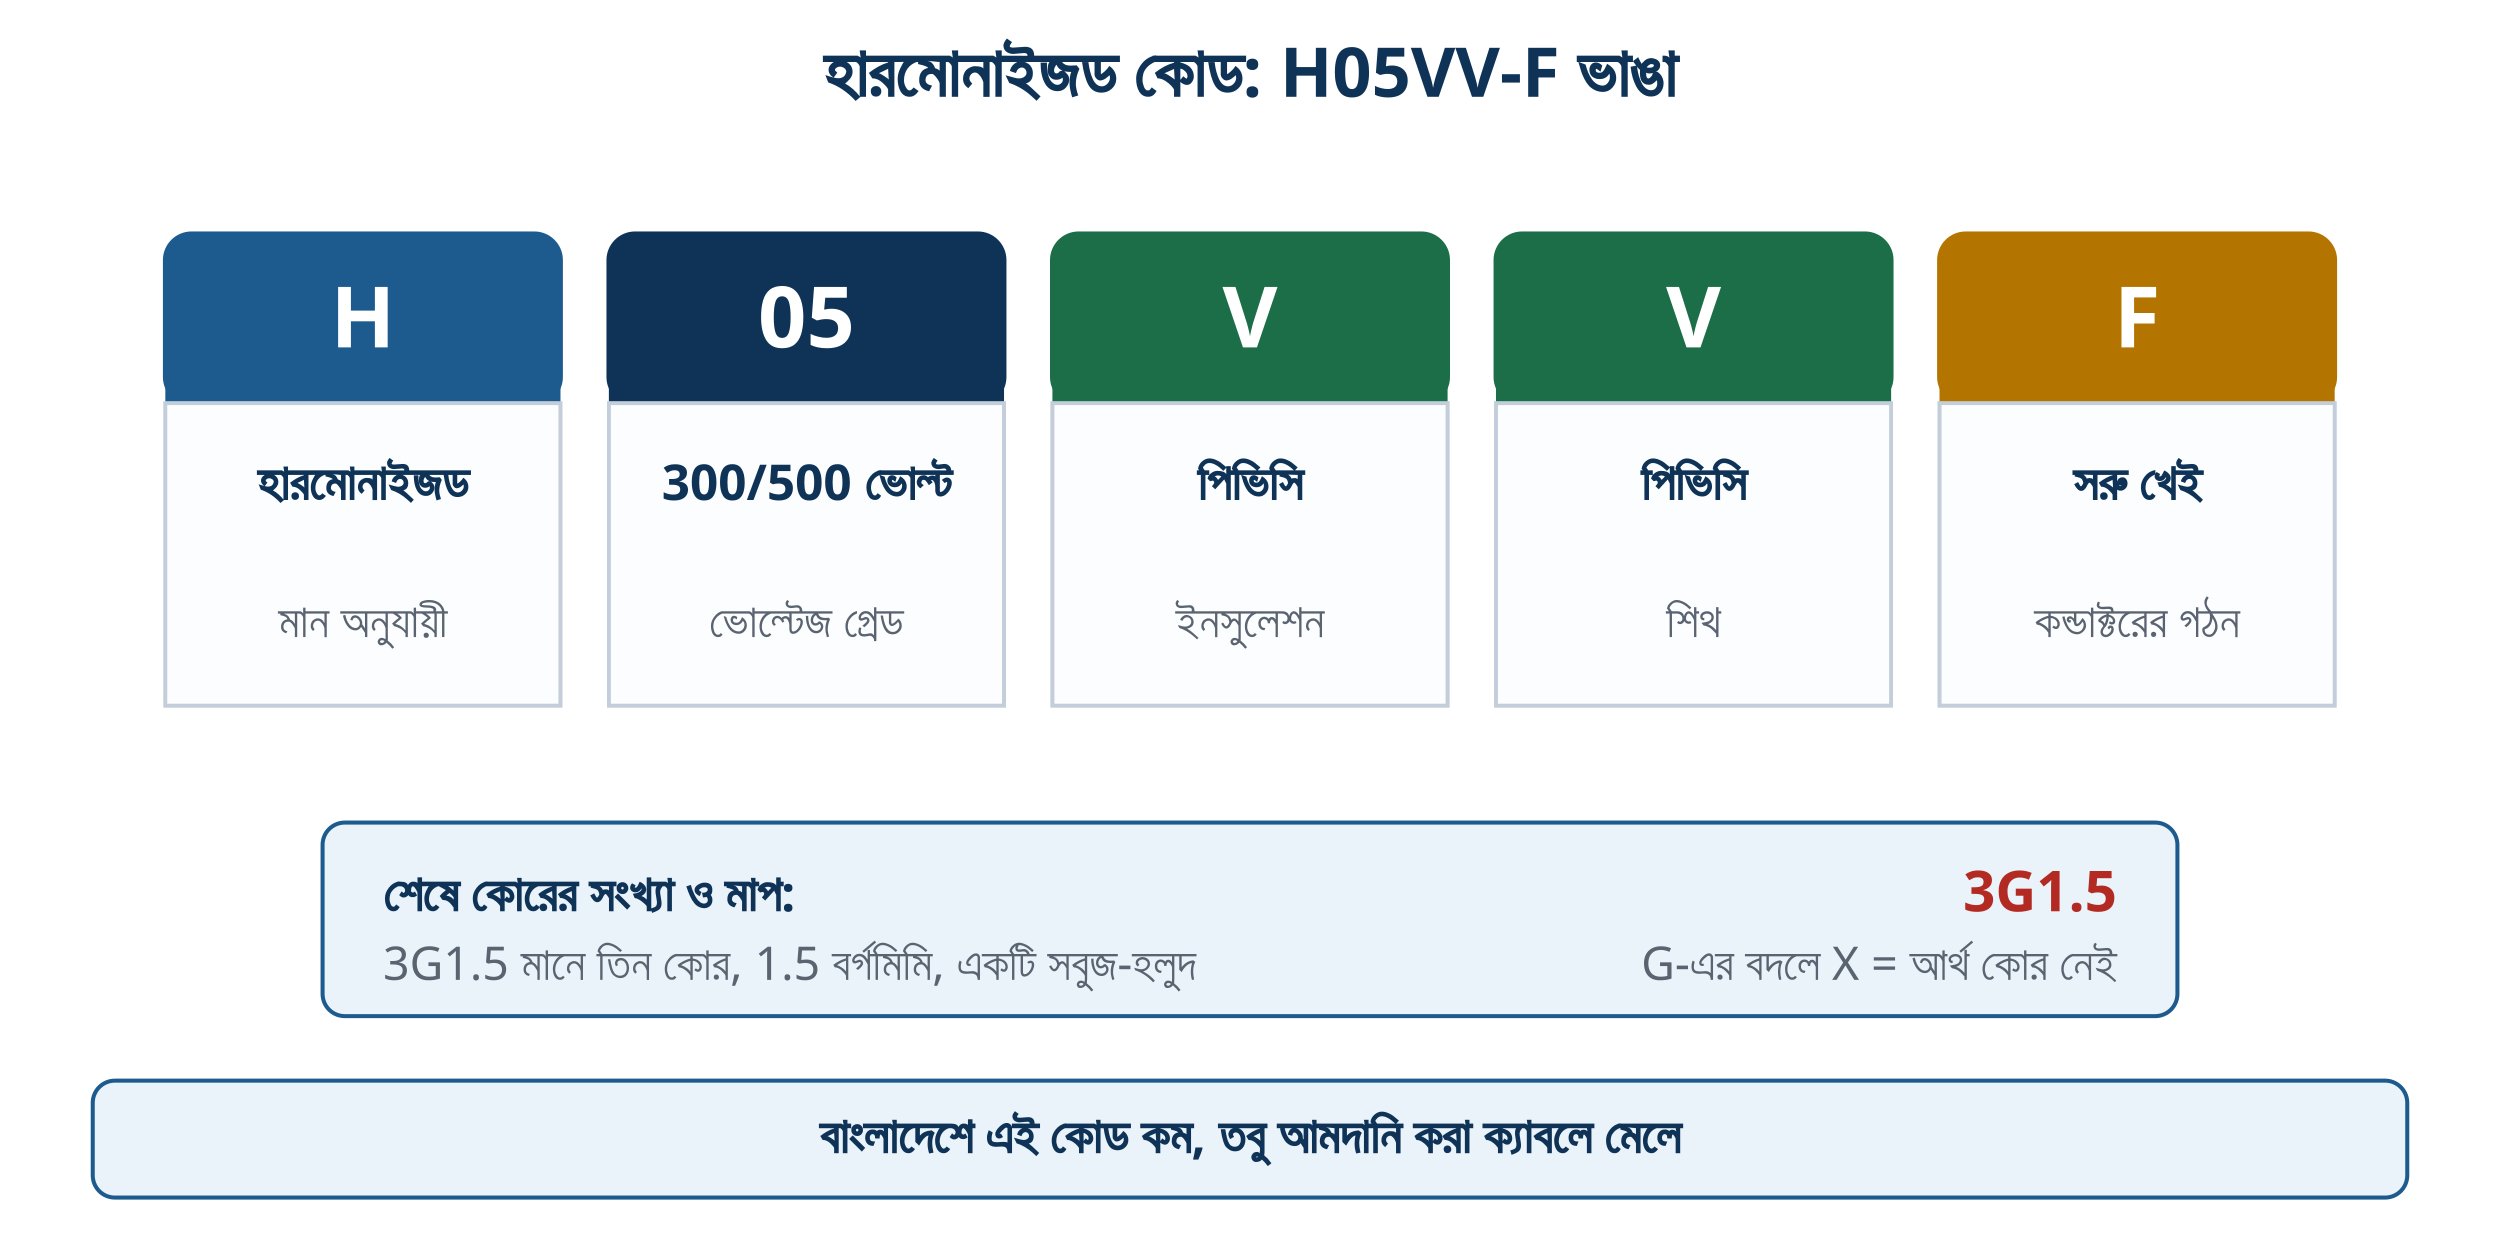
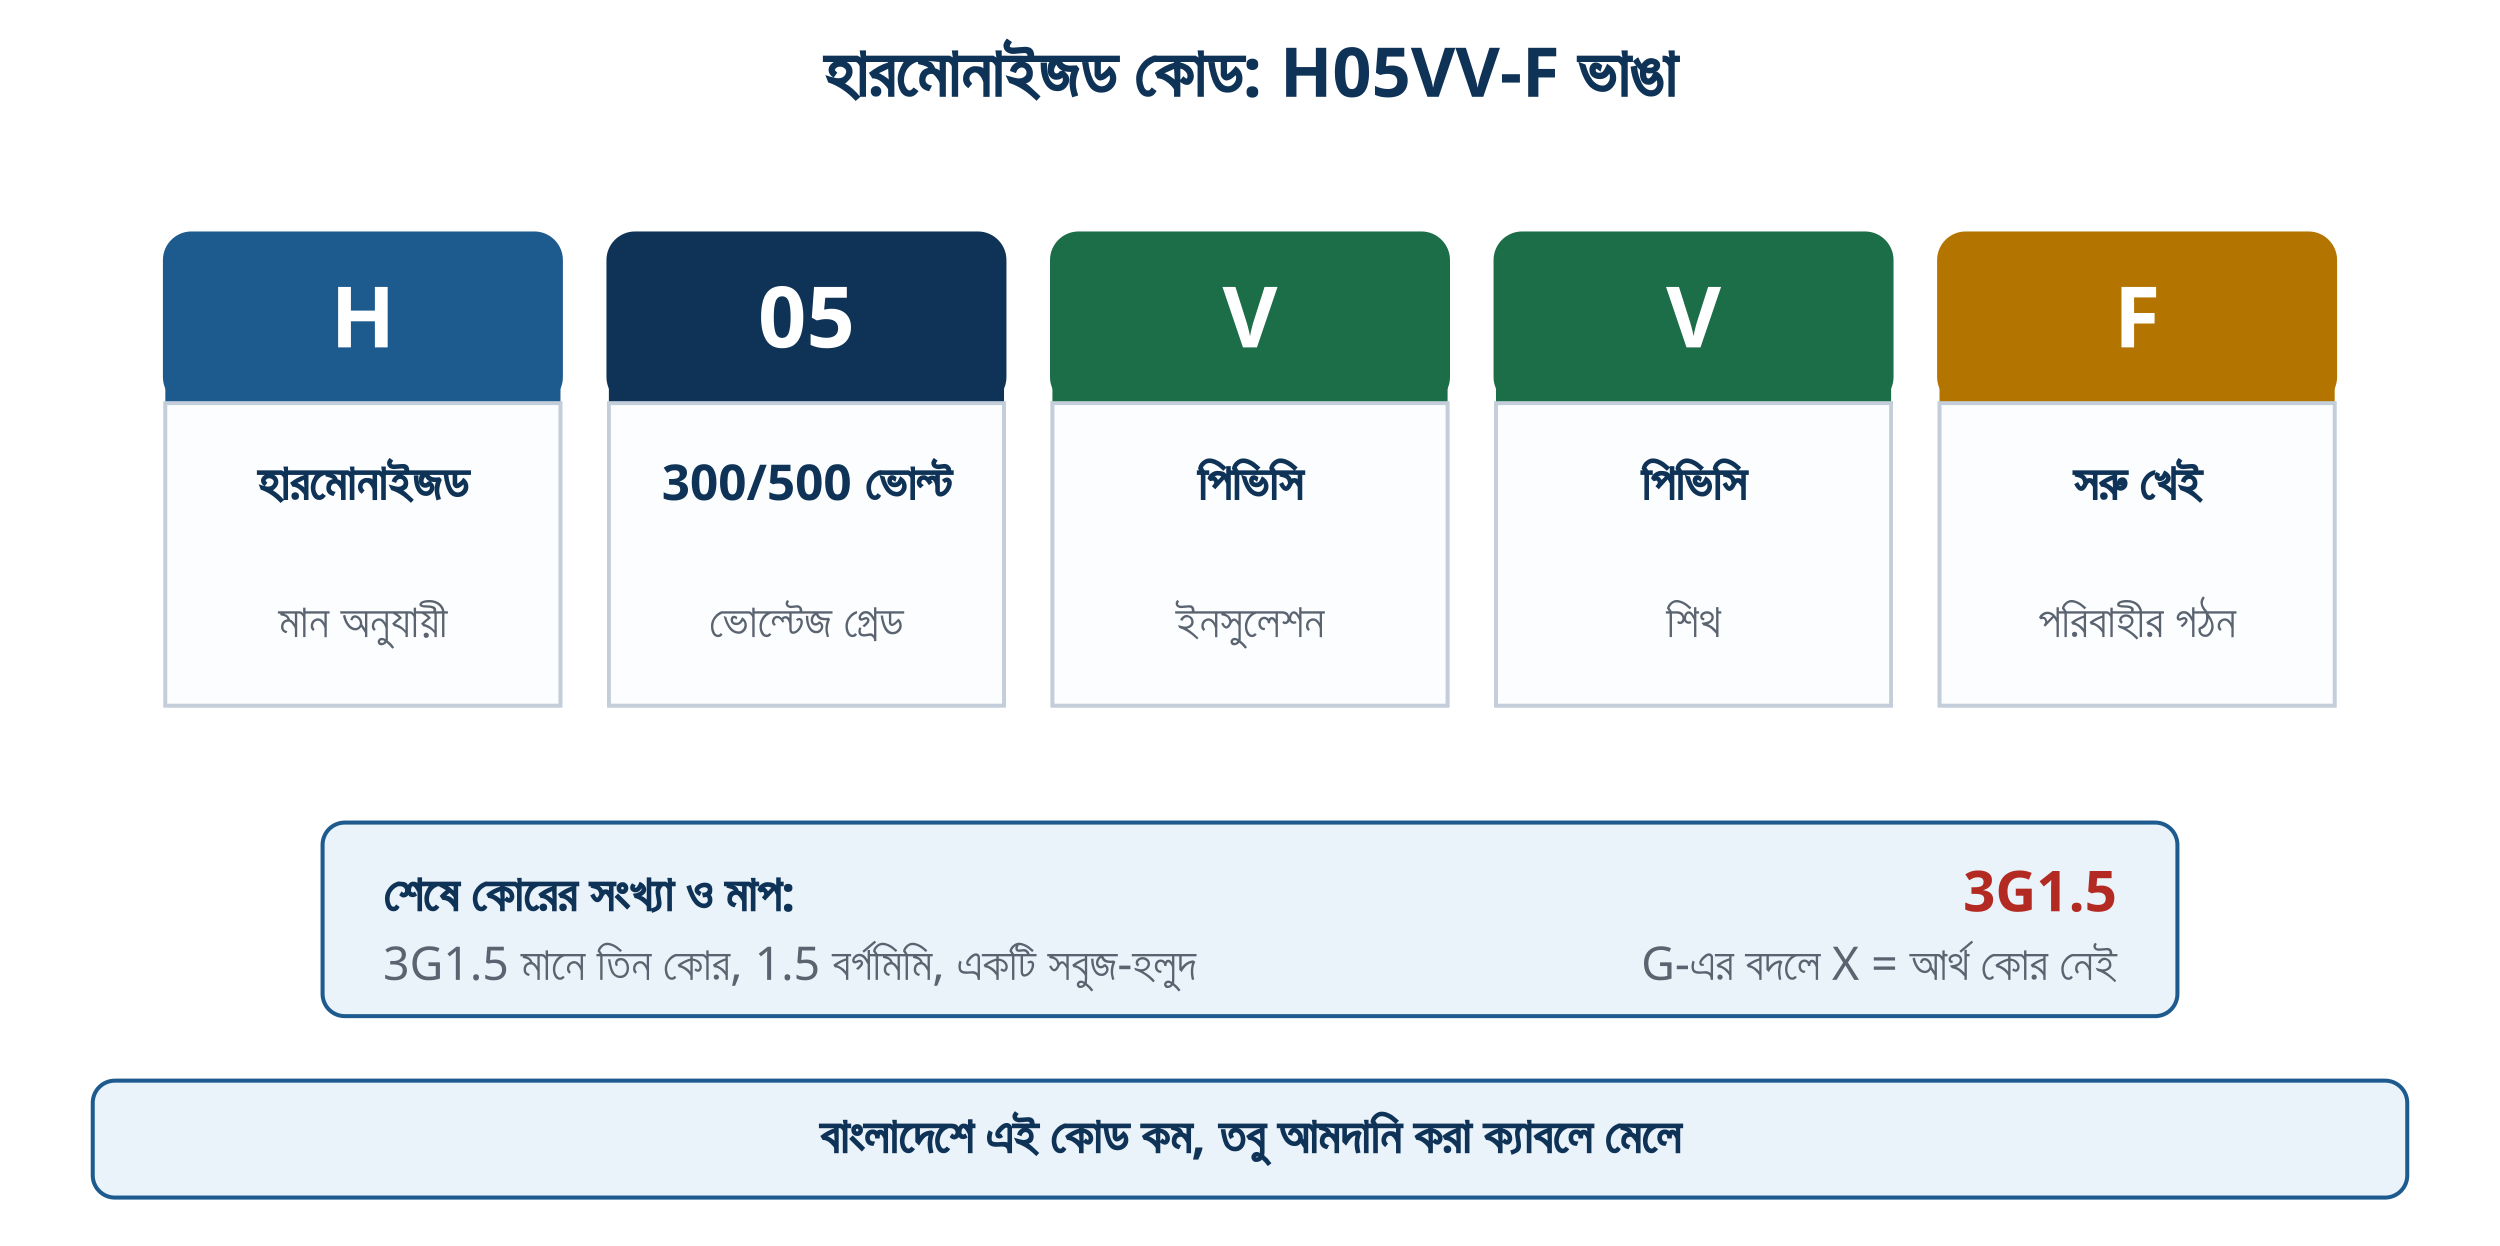
<svg xmlns="http://www.w3.org/2000/svg" width="1240" height="618" viewBox="0 0 1240 618">
  <rect width="1240" height="618" fill="#FFFFFF" />
  <text x="620.0" y="48.0" font-family="Kalpurush" font-size="34" font-weight="700" fill="#0F3357" text-anchor="middle">হারমোনাইজড কোড: H05VV-F ভাঙা</text>
  <rect x="82.0" y="116.0" width="196.0" height="84.0" rx="13" fill="#1D5B8F" stroke="#1D5B8F" stroke-width="2.4" />
  <rect x="82.0" y="129.0" width="196.0" height="71.0" rx="0" fill="#1D5B8F" stroke="none" stroke-width="0" />
  <text x="180.0" y="172.3" font-family="Kalpurush" font-size="42" font-weight="700" fill="#FFFFFF" text-anchor="middle">H</text>
  <rect x="82.0" y="200.0" width="196.0" height="150.0" rx="0" fill="#FCFDFE" stroke="#C3CEDA" stroke-width="1.8" />
  <rect x="82.0" y="200.0" width="196.0" height="150.0" rx="0" fill="none" stroke="#C3CEDA" stroke-width="1.8" />
  <text x="180.0" y="248.0" font-family="Kalpurush" font-size="24.5" font-weight="700" fill="#0F3357" text-anchor="middle">হারমোনাইজড</text>
  <text x="180.0" y="316.0" font-family="Kalpurush" font-size="23" font-weight="400" fill="#5A6470" text-anchor="middle">মান অনুযায়ী</text>
  <rect x="302.0" y="116.0" width="196.0" height="84.0" rx="13" fill="#0F3357" stroke="#0F3357" stroke-width="2.4" />
  <rect x="302.0" y="129.0" width="196.0" height="71.0" rx="0" fill="#0F3357" stroke="none" stroke-width="0" />
  <text x="400.0" y="172.3" font-family="Kalpurush" font-size="42" font-weight="700" fill="#FFFFFF" text-anchor="middle">05</text>
  <rect x="302.0" y="200.0" width="196.0" height="150.0" rx="0" fill="#FCFDFE" stroke="#C3CEDA" stroke-width="1.8" />
  <rect x="302.0" y="200.0" width="196.0" height="150.0" rx="0" fill="none" stroke="#C3CEDA" stroke-width="1.8" />
  <text x="400.0" y="248.0" font-family="Kalpurush" font-size="24.5" font-weight="700" fill="#0F3357" text-anchor="middle">300/500 ভোল্ট</text>
  <text x="400.0" y="316.0" font-family="Kalpurush" font-size="23" font-weight="400" fill="#5A6470" text-anchor="middle">ভোল্টেজ গ্রেড</text>
  <rect x="522.0" y="116.0" width="196.0" height="84.0" rx="13" fill="#1B6E47" stroke="#1B6E47" stroke-width="2.4" />
  <rect x="522.0" y="129.0" width="196.0" height="71.0" rx="0" fill="#1B6E47" stroke="none" stroke-width="0" />
  <text x="620.0" y="172.3" font-family="Kalpurush" font-size="42" font-weight="700" fill="#FFFFFF" text-anchor="middle">V</text>
  <rect x="522.0" y="200.0" width="196.0" height="150.0" rx="0" fill="#FCFDFE" stroke="#C3CEDA" stroke-width="1.8" />
  <rect x="522.0" y="200.0" width="196.0" height="150.0" rx="0" fill="none" stroke="#C3CEDA" stroke-width="1.8" />
  <text x="620.0" y="248.0" font-family="Kalpurush" font-size="24.5" font-weight="700" fill="#0F3357" text-anchor="middle">পিভিসি</text>
  <text x="620.0" y="316.0" font-family="Kalpurush" font-size="23" font-weight="400" fill="#5A6470" text-anchor="middle">ইনসুলেশন</text>
  <rect x="742.0" y="116.0" width="196.0" height="84.0" rx="13" fill="#1B6E47" stroke="#1B6E47" stroke-width="2.4" />
  <rect x="742.0" y="129.0" width="196.0" height="71.0" rx="0" fill="#1B6E47" stroke="none" stroke-width="0" />
  <text x="840.0" y="172.3" font-family="Kalpurush" font-size="42" font-weight="700" fill="#FFFFFF" text-anchor="middle">V</text>
  <rect x="742.0" y="200.0" width="196.0" height="150.0" rx="0" fill="#FCFDFE" stroke="#C3CEDA" stroke-width="1.8" />
  <rect x="742.0" y="200.0" width="196.0" height="150.0" rx="0" fill="none" stroke="#C3CEDA" stroke-width="1.8" />
  <text x="840.0" y="248.0" font-family="Kalpurush" font-size="24.5" font-weight="700" fill="#0F3357" text-anchor="middle">পিভিসি</text>
  <text x="840.0" y="316.0" font-family="Kalpurush" font-size="23" font-weight="400" fill="#5A6470" text-anchor="middle">শিথ</text>
  <rect x="962.0" y="116.0" width="196.0" height="84.0" rx="13" fill="#B47500" stroke="#B47500" stroke-width="2.4" />
  <rect x="962.0" y="129.0" width="196.0" height="71.0" rx="0" fill="#B47500" stroke="none" stroke-width="0" />
  <text x="1060.0" y="172.3" font-family="Kalpurush" font-size="42" font-weight="700" fill="#FFFFFF" text-anchor="middle">F</text>
  <rect x="962.0" y="200.0" width="196.0" height="150.0" rx="0" fill="#FCFDFE" stroke="#C3CEDA" stroke-width="1.8" />
  <rect x="962.0" y="200.0" width="196.0" height="150.0" rx="0" fill="none" stroke="#C3CEDA" stroke-width="1.8" />
  <text x="1060.0" y="248.0" font-family="Kalpurush" font-size="24.5" font-weight="700" fill="#0F3357" text-anchor="middle">সরু খেই</text>
-   <text x="1060.0" y="316.0" font-family="Kalpurush" font-size="23" font-weight="400" fill="#5A6470" text-anchor="middle">কন্ডাক্টরের গঠন</text>
+   <text x="1060.0" y="316.0" font-family="Kalpurush" font-size="23" font-weight="400" fill="#5A6470" text-anchor="middle">পরিবাহীর গঠন</text>
  <rect x="160.0" y="408.0" width="920.0" height="96.0" rx="11" fill="#EAF2FA" stroke="#1D5B8F" stroke-width="2" />
  <text x="190.0" y="452.0" font-family="Kalpurush" font-size="24.5" font-weight="700" fill="#0F3357" text-anchor="start">শেষে কোরের সংখ্যা ও মাপ:</text>
  <text x="190.0" y="486.0" font-family="Kalpurush" font-size="23" font-weight="400" fill="#5A6470" text-anchor="start">3G1.5 মানে তিন কোর, 1.5 বর্গমিমি, একটি সবুজ-হলুদ</text>
  <text x="1050.0" y="452.0" font-family="Kalpurush" font-size="28" font-weight="700" fill="#B32A22" text-anchor="end">3G1.5</text>
  <text x="1050.0" y="486.0" font-family="Kalpurush" font-size="23" font-weight="400" fill="#5A6470" text-anchor="end">G-এর বদলে X = আর্থ কোর নেই</text>
  <rect x="46.0" y="536.0" width="1148.0" height="58.0" rx="11" fill="#EAF2FA" stroke="#1D5B8F" stroke-width="2" />
  <text x="620.0" y="572.0" font-family="Kalpurush" font-size="24.5" font-weight="700" fill="#0F3357" text-anchor="middle">বাংলাদেশে এই কোড কম, তবু আমদানি করা ক্যাবলে মেলে</text>
</svg>
